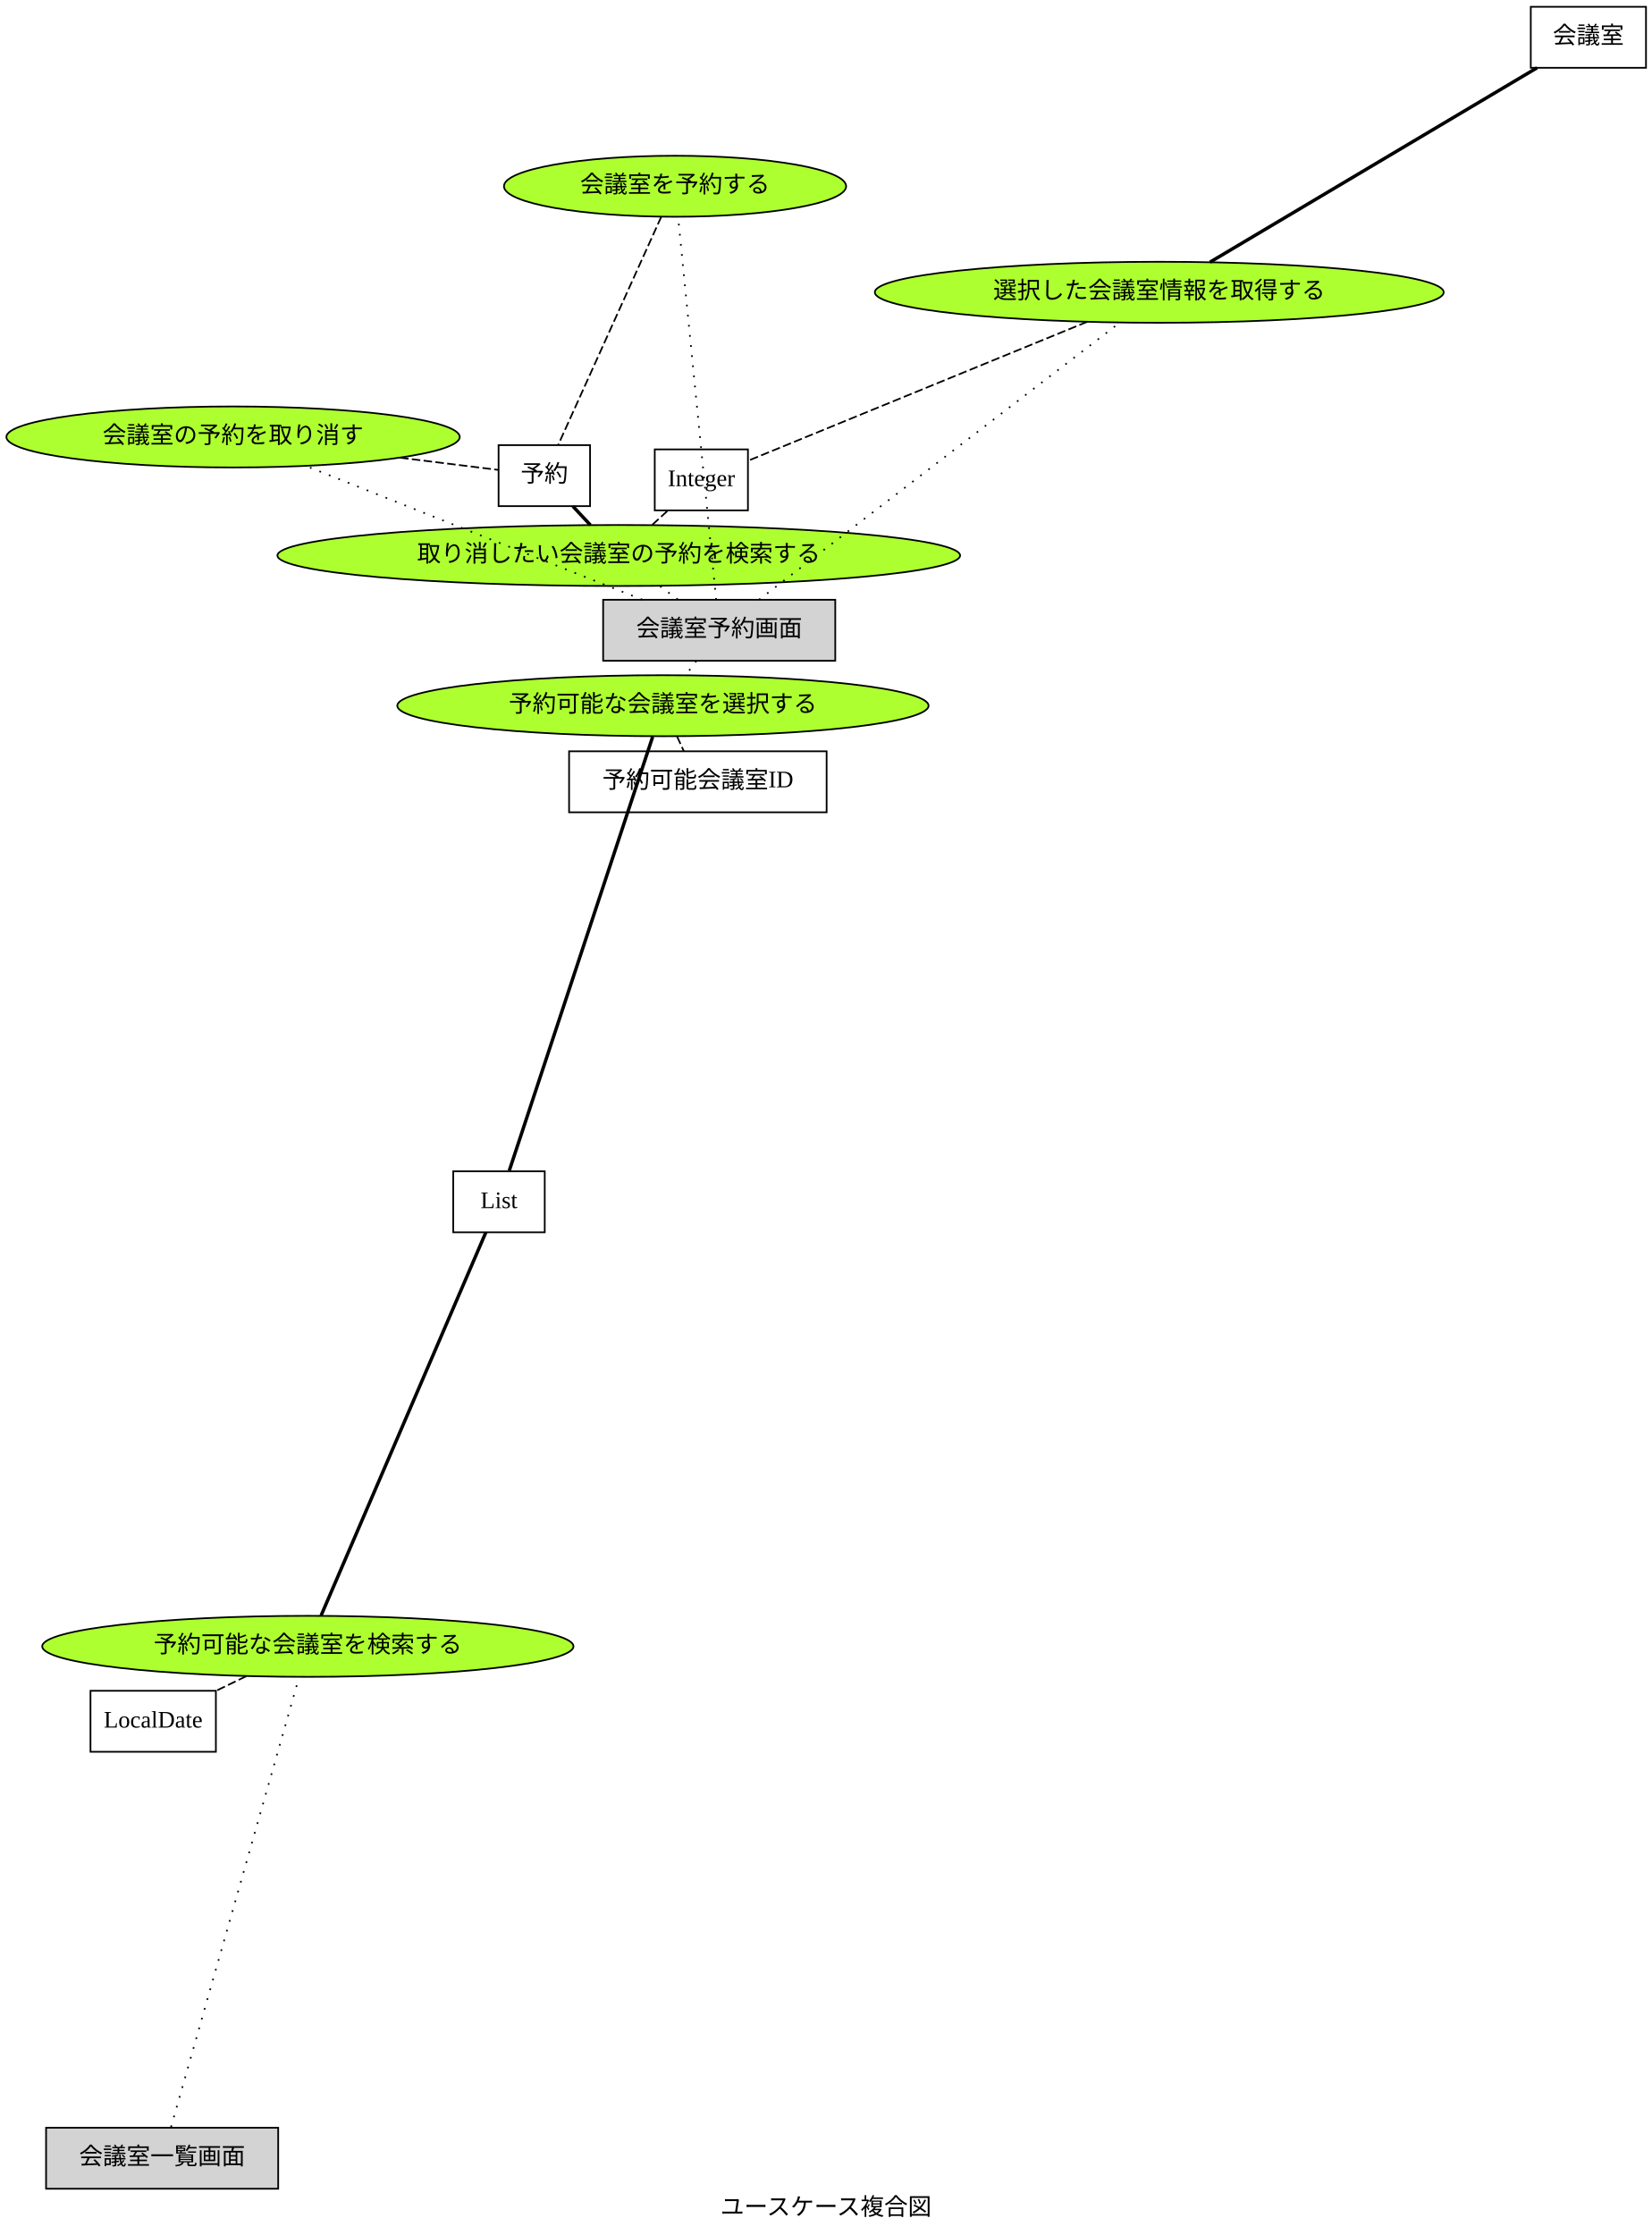
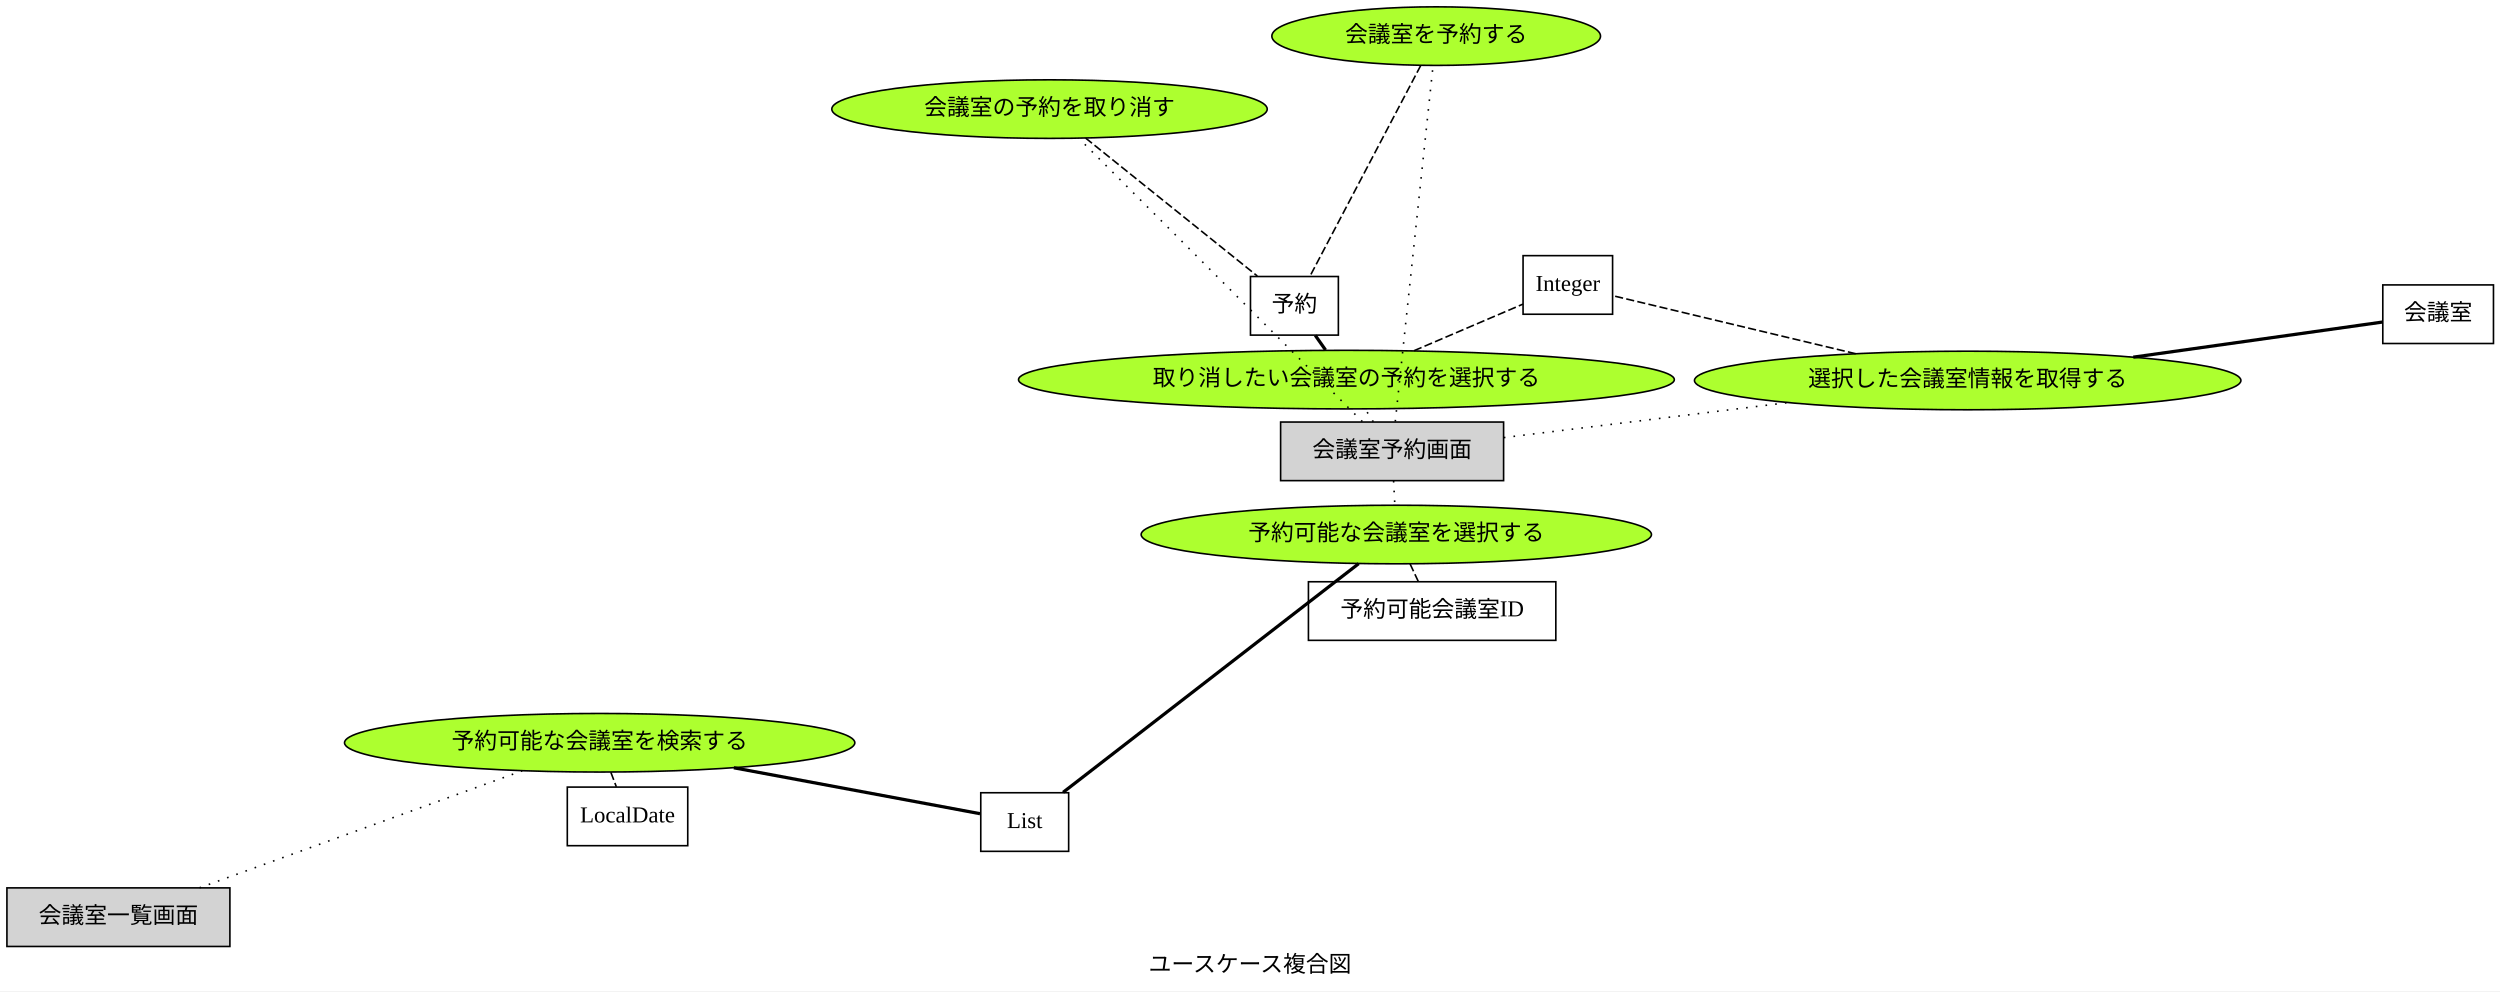
- <svg xmlns="http://www.w3.org/2000/svg" xmlns:xlink="http://www.w3.org/1999/xlink" width="975pt" height="1319pt" viewBox="0.00 0.00 975.00 1319.00">
-   <g id="graph0" class="graph" transform="scale(1 1) rotate(0) translate(4 1292)">
-     <polygon fill="white" stroke="transparent" points="-4,27 -4,-1292 971,-1292 971,27 -4,27" />
-     <text text-anchor="middle" x="483.5" y="15.2" font-family="Times New Roman,serif" font-size="14.00">ユースケース複合図
+ <svg xmlns="http://www.w3.org/2000/svg" xmlns:xlink="http://www.w3.org/1999/xlink" width="1536pt" height="609pt" viewBox="0.00 0.00 1536.00 609.00">
+   <g id="graph0" class="graph" transform="scale(1 1) rotate(0) translate(4 582)">
+     <polygon fill="white" stroke="transparent" points="-4,27 -4,-582 1532,-582 1532,27 -4,27" />
+     <text text-anchor="middle" x="764" y="15.2" font-family="Times New Roman,serif" font-size="14.00">ユースケース複合図
        </text>
    <g id="node1" class="node">
      <g id="a_node1">
        <a xlink:href="https://github.com/k2works/application_programing_excercise_2022/tree/take13/src/main/java/mrs/application/scenario/MeetingRoomReservationScenario.java" xlink:title="MeetingRoomReservationScenario.cancel(Reservation)">
-           <ellipse fill="greenyellow" stroke="black" cx="133.56" cy="-1034.12" rx="133.78" ry="18" />
-           <text text-anchor="middle" x="133.56" y="-1030.42" font-family="Times New Roman,serif" font-size="14.00">会議室の予約を取り消す
+           <ellipse fill="greenyellow" stroke="black" cx="640.82" cy="-514.97" rx="133.78" ry="18" />
+           <text text-anchor="middle" x="640.82" y="-511.27" font-family="Times New Roman,serif" font-size="14.00">会議室の予約を取り消す
                    </text>
        </a>
      </g>
    </g>
    <g id="node2" class="node">
      <g id="a_node2">
        <a xlink:title="Reservation">
-           <polygon fill="none" stroke="black" points="344.26,-1029.3 290.26,-1029.3 290.26,-993.3 344.26,-993.3 344.26,-1029.3" />
-           <text text-anchor="middle" x="317.26" y="-1007.6" font-family="Times New Roman,serif" font-size="14.00">予約
+           <polygon fill="none" stroke="black" points="818.29,-412.11 764.29,-412.11 764.29,-376.11 818.29,-376.11 818.29,-412.11" />
+           <text text-anchor="middle" x="791.29" y="-390.41" font-family="Times New Roman,serif" font-size="14.00">予約
                    </text>
        </a>
      </g>
    </g>
    <g id="edge1" class="edge">
-       <path fill="none" stroke="black" stroke-dasharray="5,2" d="M232.13,-1021.88C253.41,-1019.23 274.2,-1016.65 289.91,-1014.7" />
+       <path fill="none" stroke="black" stroke-dasharray="5,2" d="M663.02,-497.14C691.31,-474.42 739.94,-435.36 768.5,-412.42" />
    </g>
    <g id="node7" class="node">
      <g id="a_node7">
        <a xlink:href="https://github.com/k2works/application_programing_excercise_2022/tree/take13/src/main/java/mrs/application/scenario/MeetingRoomReservationScenario.java" xlink:title="MeetingRoomReservationScenario.findOne(Integer)">
-           <ellipse fill="greenyellow" stroke="black" cx="361.19" cy="-964.17" rx="201.46" ry="18" />
-           <text text-anchor="middle" x="361.19" y="-960.47" font-family="Times New Roman,serif" font-size="14.00">取り消したい会議室の予約を検索する
+           <ellipse fill="greenyellow" stroke="black" cx="823.24" cy="-348.76" rx="201.46" ry="18" />
+           <text text-anchor="middle" x="823.24" y="-345.06" font-family="Times New Roman,serif" font-size="14.00">取り消したい会議室の予約を選択する
                    </text>
        </a>
      </g>
    </g>
    <g id="edge6" class="edge">
-       <path fill="none" stroke="black" stroke-width="2" d="M334.12,-993.21C337.5,-989.58 341.06,-985.76 344.45,-982.13" />
+       <path fill="none" stroke="black" stroke-width="2" d="M804.1,-375.93C806.19,-372.97 808.34,-369.91 810.43,-366.95" />
    </g>
    <g id="node3" class="node">
      <g id="a_node3">
        <a xlink:title="ReservationsController">
-           <polygon fill="lightgray" stroke="black" points="488.97,-938.04 351.97,-938.04 351.97,-902.04 488.97,-902.04 488.97,-938.04" />
-           <text text-anchor="middle" x="420.47" y="-916.34" font-family="Times New Roman,serif" font-size="14.00">会議室予約画面
+           <polygon fill="lightgray" stroke="black" points="919.81,-322.7 782.81,-322.7 782.81,-286.7 919.81,-286.7 919.81,-322.7" />
+           <text text-anchor="middle" x="851.31" y="-301" font-family="Times New Roman,serif" font-size="14.00">会議室予約画面
                    </text>
        </a>
      </g>
    </g>
    <g id="edge2" class="edge">
-       <path fill="none" stroke="black" stroke-dasharray="1,5" d="M375.01,-938.12C320.49,-959.79 229.82,-995.85 176.47,-1017.06" />
+       <path fill="none" stroke="black" stroke-dasharray="1,5" d="M833,-322.99C793.09,-362.86 698.67,-457.18 658.94,-496.87" />
    </g>
    <g id="node4" class="node">
      <g id="a_node4">
        <a xlink:href="https://github.com/k2works/application_programing_excercise_2022/tree/take13/src/main/java/mrs/application/scenario/MeetingRoomReservationScenario.java" xlink:title="MeetingRoomReservationScenario.findMeetingRoom(Integer)">
-           <ellipse fill="greenyellow" stroke="black" cx="680.2" cy="-1119.51" rx="167.87" ry="18" />
-           <text text-anchor="middle" x="680.2" y="-1115.81" font-family="Times New Roman,serif" font-size="14.00">選択した会議室情報を取得する
+           <ellipse fill="greenyellow" stroke="black" cx="1204.95" cy="-348.23" rx="167.87" ry="18" />
+           <text text-anchor="middle" x="1204.95" y="-344.53" font-family="Times New Roman,serif" font-size="14.00">選択した会議室情報を取得する
                    </text>
        </a>
      </g>
    </g>
    <g id="edge5" class="edge">
-       <path fill="none" stroke="black" stroke-dasharray="1,5" d="M443.98,-938.09C493.43,-976.07 607.69,-1063.82 656.93,-1101.64" />
+       <path fill="none" stroke="black" stroke-dasharray="1,5" d="M919.92,-313.14C969.43,-319.24 1037.34,-327.6 1094.45,-334.63" />
    </g>
    <g id="edge8" class="edge">
-       <path fill="none" stroke="black" stroke-dasharray="1,5" d="M396.02,-938.24C392.44,-940.9 388.77,-943.64 385.2,-946.29" />
+       <path fill="none" stroke="black" stroke-dasharray="1,5" d="M839.74,-322.87C838.1,-325.43 836.43,-328.07 834.8,-330.62" />
    </g>
    <g id="node8" class="node">
      <g id="a_node8">
        <a xlink:href="https://github.com/k2works/application_programing_excercise_2022/tree/take13/src/main/java/mrs/application/scenario/MeetingRoomReservationScenario.java" xlink:title="MeetingRoomReservationScenario.findReservations(ReservableRoomId)">
-           <ellipse fill="greenyellow" stroke="black" cx="387.26" cy="-875.52" rx="156.77" ry="18" />
-           <text text-anchor="middle" x="387.26" y="-871.82" font-family="Times New Roman,serif" font-size="14.00">予約可能な会議室を選択する
+           <ellipse fill="greenyellow" stroke="black" cx="853.89" cy="-253.59" rx="156.77" ry="18" />
+           <text text-anchor="middle" x="853.89" y="-249.89" font-family="Times New Roman,serif" font-size="14.00">予約可能な会議室を選択する
                    </text>
        </a>
      </g>
    </g>
    <g id="edge11" class="edge">
-       <path fill="none" stroke="black" stroke-dasharray="1,5" d="M406.96,-901.93C404.88,-899.14 402.73,-896.26 400.65,-893.47" />
+       <path fill="none" stroke="black" stroke-dasharray="1,5" d="M852.23,-286.54C852.47,-281.72 852.74,-276.51 852.98,-271.69" />
    </g>
    <g id="node11" class="node">
      <g id="a_node11">
        <a xlink:href="https://github.com/k2works/application_programing_excercise_2022/tree/take13/src/main/java/mrs/application/scenario/MeetingRoomReservationScenario.java" xlink:title="MeetingRoomReservationScenario.reserve(Reservation)">
-           <ellipse fill="greenyellow" stroke="black" cx="394.41" cy="-1182.08" rx="100.98" ry="18" />
-           <text text-anchor="middle" x="394.41" y="-1178.38" font-family="Times New Roman,serif" font-size="14.00">会議室を予約する
+           <ellipse fill="greenyellow" stroke="black" cx="878.39" cy="-559.81" rx="100.98" ry="18" />
+           <text text-anchor="middle" x="878.39" y="-556.11" font-family="Times New Roman,serif" font-size="14.00">会議室を予約する
                    </text>
        </a>
      </g>
    </g>
    <g id="edge13" class="edge">
-       <path fill="none" stroke="black" stroke-dasharray="1,5" d="M418.68,-938.05C413.92,-985.92 400.99,-1115.93 396.21,-1163.94" />
+       <path fill="none" stroke="black" stroke-dasharray="1,5" d="M853.26,-323.05C858.26,-370.12 871.49,-494.74 876.46,-541.63" />
    </g>
    <g id="node6" class="node">
      <g id="a_node6">
        <a xlink:title="Integer">
-           <polygon fill="none" stroke="black" points="437.43,-1026.79 382.43,-1026.79 382.43,-990.79 437.43,-990.79 437.43,-1026.79" />
-           <text text-anchor="middle" x="409.93" y="-1005.09" font-family="Times New Roman,serif" font-size="14.00">Integer
+           <polygon fill="none" stroke="black" points="986.77,-424.93 931.77,-424.93 931.77,-388.93 986.77,-388.93 986.77,-424.93" />
+           <text text-anchor="middle" x="959.27" y="-403.23" font-family="Times New Roman,serif" font-size="14.00">Integer
                    </text>
        </a>
      </g>
    </g>
    <g id="edge4" class="edge">
-       <path fill="none" stroke="black" stroke-dasharray="5,2" d="M637.67,-1102.09C581.78,-1079.19 485.15,-1039.61 437.77,-1020.19" />
+       <path fill="none" stroke="black" stroke-dasharray="5,2" d="M1136.19,-364.66C1086.79,-376.46 1022.81,-391.75 986.89,-400.33" />
    </g>
    <g id="node5" class="node">
      <g id="a_node5">
        <a xlink:title="MeetingRoom">
-           <polygon fill="none" stroke="black" points="967.46,-1287.99 899.46,-1287.99 899.46,-1251.99 967.46,-1251.99 967.46,-1287.99" />
-           <text text-anchor="middle" x="933.46" y="-1266.29" font-family="Times New Roman,serif" font-size="14.00">会議室
+           <polygon fill="none" stroke="black" points="1527.99,-406.95 1459.99,-406.95 1459.99,-370.95 1527.99,-370.95 1527.99,-406.95" />
+           <text text-anchor="middle" x="1493.99" y="-385.25" font-family="Times New Roman,serif" font-size="14.00">会議室
                    </text>
        </a>
      </g>
    </g>
    <g id="edge3" class="edge">
-       <path fill="none" stroke="black" stroke-width="2" d="M903.16,-1251.99C854.32,-1222.97 758.75,-1166.18 710.14,-1137.3" />
+       <path fill="none" stroke="black" stroke-width="2" d="M1459.98,-384.16C1422.45,-378.87 1360.26,-370.11 1306.68,-362.56" />
    </g>
    <g id="edge7" class="edge">
-       <path fill="none" stroke="black" stroke-dasharray="5,2" d="M381.01,-982.32C383.97,-985.02 387.01,-987.81 389.96,-990.51" />
+       <path fill="none" stroke="black" stroke-dasharray="5,2" d="M864.79,-366.53C886.51,-375.82 912.5,-386.93 931.71,-395.15" />
    </g>
    <g id="node10" class="node">
      <g id="a_node10">
        <a xlink:title="ReservableRoomId">
-           <polygon fill="none" stroke="black" points="483.87,-848.62 331.87,-848.62 331.87,-812.62 483.87,-812.62 483.87,-848.62" />
-           <text text-anchor="middle" x="407.87" y="-826.92" font-family="Times New Roman,serif" font-size="14.00">予約可能会議室ID
+           <polygon fill="none" stroke="black" points="951.9,-224.57 799.9,-224.57 799.9,-188.57 951.9,-188.57 951.9,-224.57" />
+           <text text-anchor="middle" x="875.9" y="-202.87" font-family="Times New Roman,serif" font-size="14.00">予約可能会議室ID
                    </text>
        </a>
      </g>
    </g>
    <g id="edge10" class="edge">
-       <path fill="none" stroke="black" stroke-dasharray="5,2" d="M395.53,-857.52C396.87,-854.59 398.26,-851.56 399.61,-848.63" />
+       <path fill="none" stroke="black" stroke-dasharray="5,2" d="M862.34,-235.55C863.98,-232.02 865.71,-228.33 867.37,-224.8" />
    </g>
    <g id="node9" class="node">
      <g id="a_node9">
        <a xlink:title="List">
-           <polygon fill="none" stroke="black" points="317.5,-600.75 263.5,-600.75 263.5,-564.75 317.5,-564.75 317.5,-600.75" />
-           <text text-anchor="middle" x="290.5" y="-579.05" font-family="Times New Roman,serif" font-size="14.00">List
+           <polygon fill="none" stroke="black" points="652.58,-94.94 598.58,-94.94 598.58,-58.94 652.58,-58.94 652.58,-94.94" />
+           <text text-anchor="middle" x="625.58" y="-73.24" font-family="Times New Roman,serif" font-size="14.00">List
                    </text>
        </a>
      </g>
    </g>
    <g id="edge9" class="edge">
-       <path fill="none" stroke="black" stroke-width="2" d="M296.55,-601.06C313.93,-653.64 363.84,-804.64 381.21,-857.21" />
+       <path fill="none" stroke="black" stroke-width="2" d="M649.15,-95.18C693.13,-129.21 787.17,-201.96 830.79,-235.71" />
    </g>
    <g id="node12" class="node">
      <g id="a_node12">
        <a xlink:href="https://github.com/k2works/application_programing_excercise_2022/tree/take13/src/main/java/mrs/application/service/room/RoomService.java" xlink:title="RoomService.findReservableRooms(LocalDate)">
-           <ellipse fill="greenyellow" stroke="black" cx="177.69" cy="-320.4" rx="156.77" ry="18" />
-           <text text-anchor="middle" x="177.69" y="-316.7" font-family="Times New Roman,serif" font-size="14.00">予約可能な会議室を検索する
+           <ellipse fill="greenyellow" stroke="black" cx="364.44" cy="-125.65" rx="156.77" ry="18" />
+           <text text-anchor="middle" x="364.44" y="-121.95" font-family="Times New Roman,serif" font-size="14.00">予約可能な会議室を検索する
                    </text>
        </a>
      </g>
    </g>
    <g id="edge14" class="edge">
-       <path fill="none" stroke="black" stroke-width="2" d="M282.75,-564.72C262.14,-516.79 206.17,-386.63 185.5,-338.56" />
+       <path fill="none" stroke="black" stroke-width="2" d="M598.13,-82.06C562.51,-88.71 498.78,-100.59 446.86,-110.28" />
    </g>
    <g id="edge12" class="edge">
-       <path fill="none" stroke="black" stroke-dasharray="5,2" d="M386.3,-1164.13C371.52,-1131.41 340.36,-1062.44 325.49,-1029.53" />
+       <path fill="none" stroke="black" stroke-dasharray="5,2" d="M868.9,-541.76C852.15,-509.89 817.51,-444 800.76,-412.14" />
    </g>
    <g id="node13" class="node">
      <g id="a_node13">
        <a xlink:title="LocalDate">
-           <polygon fill="none" stroke="black" points="123.41,-294.17 49.41,-294.17 49.41,-258.17 123.41,-258.17 123.41,-294.17" />
-           <text text-anchor="middle" x="86.41" y="-272.47" font-family="Times New Roman,serif" font-size="14.00">LocalDate
+           <polygon fill="none" stroke="black" points="418.55,-98.41 344.55,-98.41 344.55,-62.41 418.55,-62.41 418.55,-98.41" />
+           <text text-anchor="middle" x="381.55" y="-76.71" font-family="Times New Roman,serif" font-size="14.00">LocalDate
                    </text>
        </a>
      </g>
    </g>
    <g id="edge15" class="edge">
-       <path fill="none" stroke="black" stroke-dasharray="5,2" d="M141.35,-302.79C135.48,-299.95 129.4,-297 123.52,-294.15" />
+       <path fill="none" stroke="black" stroke-dasharray="5,2" d="M371.3,-107.51C372.41,-104.56 373.57,-101.51 374.69,-98.56" />
    </g>
    <g id="node14" class="node">
      <g id="a_node14">
        <a xlink:title="RoomsController">
-           <polygon fill="lightgray" stroke="black" points="160.19,-36.3 23.19,-36.3 23.19,-0.3 160.19,-0.3 160.19,-36.3" />
-           <text text-anchor="middle" x="91.69" y="-14.6" font-family="Times New Roman,serif" font-size="14.00">会議室一覧画面
+           <polygon fill="lightgray" stroke="black" points="137.25,-36.49 0.25,-36.49 0.25,-0.49 137.25,-0.49 137.25,-36.49" />
+           <text text-anchor="middle" x="68.75" y="-14.79" font-family="Times New Roman,serif" font-size="14.00">会議室一覧画面
                    </text>
        </a>
      </g>
    </g>
    <g id="edge16" class="edge">
-       <path fill="none" stroke="black" stroke-dasharray="1,5" d="M96.94,-36.74C112.33,-90.8 157.2,-248.45 172.51,-302.2" />
+       <path fill="none" stroke="black" stroke-dasharray="1,5" d="M118.58,-36.54C173.88,-56.59 262.48,-88.7 316.86,-108.41" />
    </g>
  </g>
</svg>
